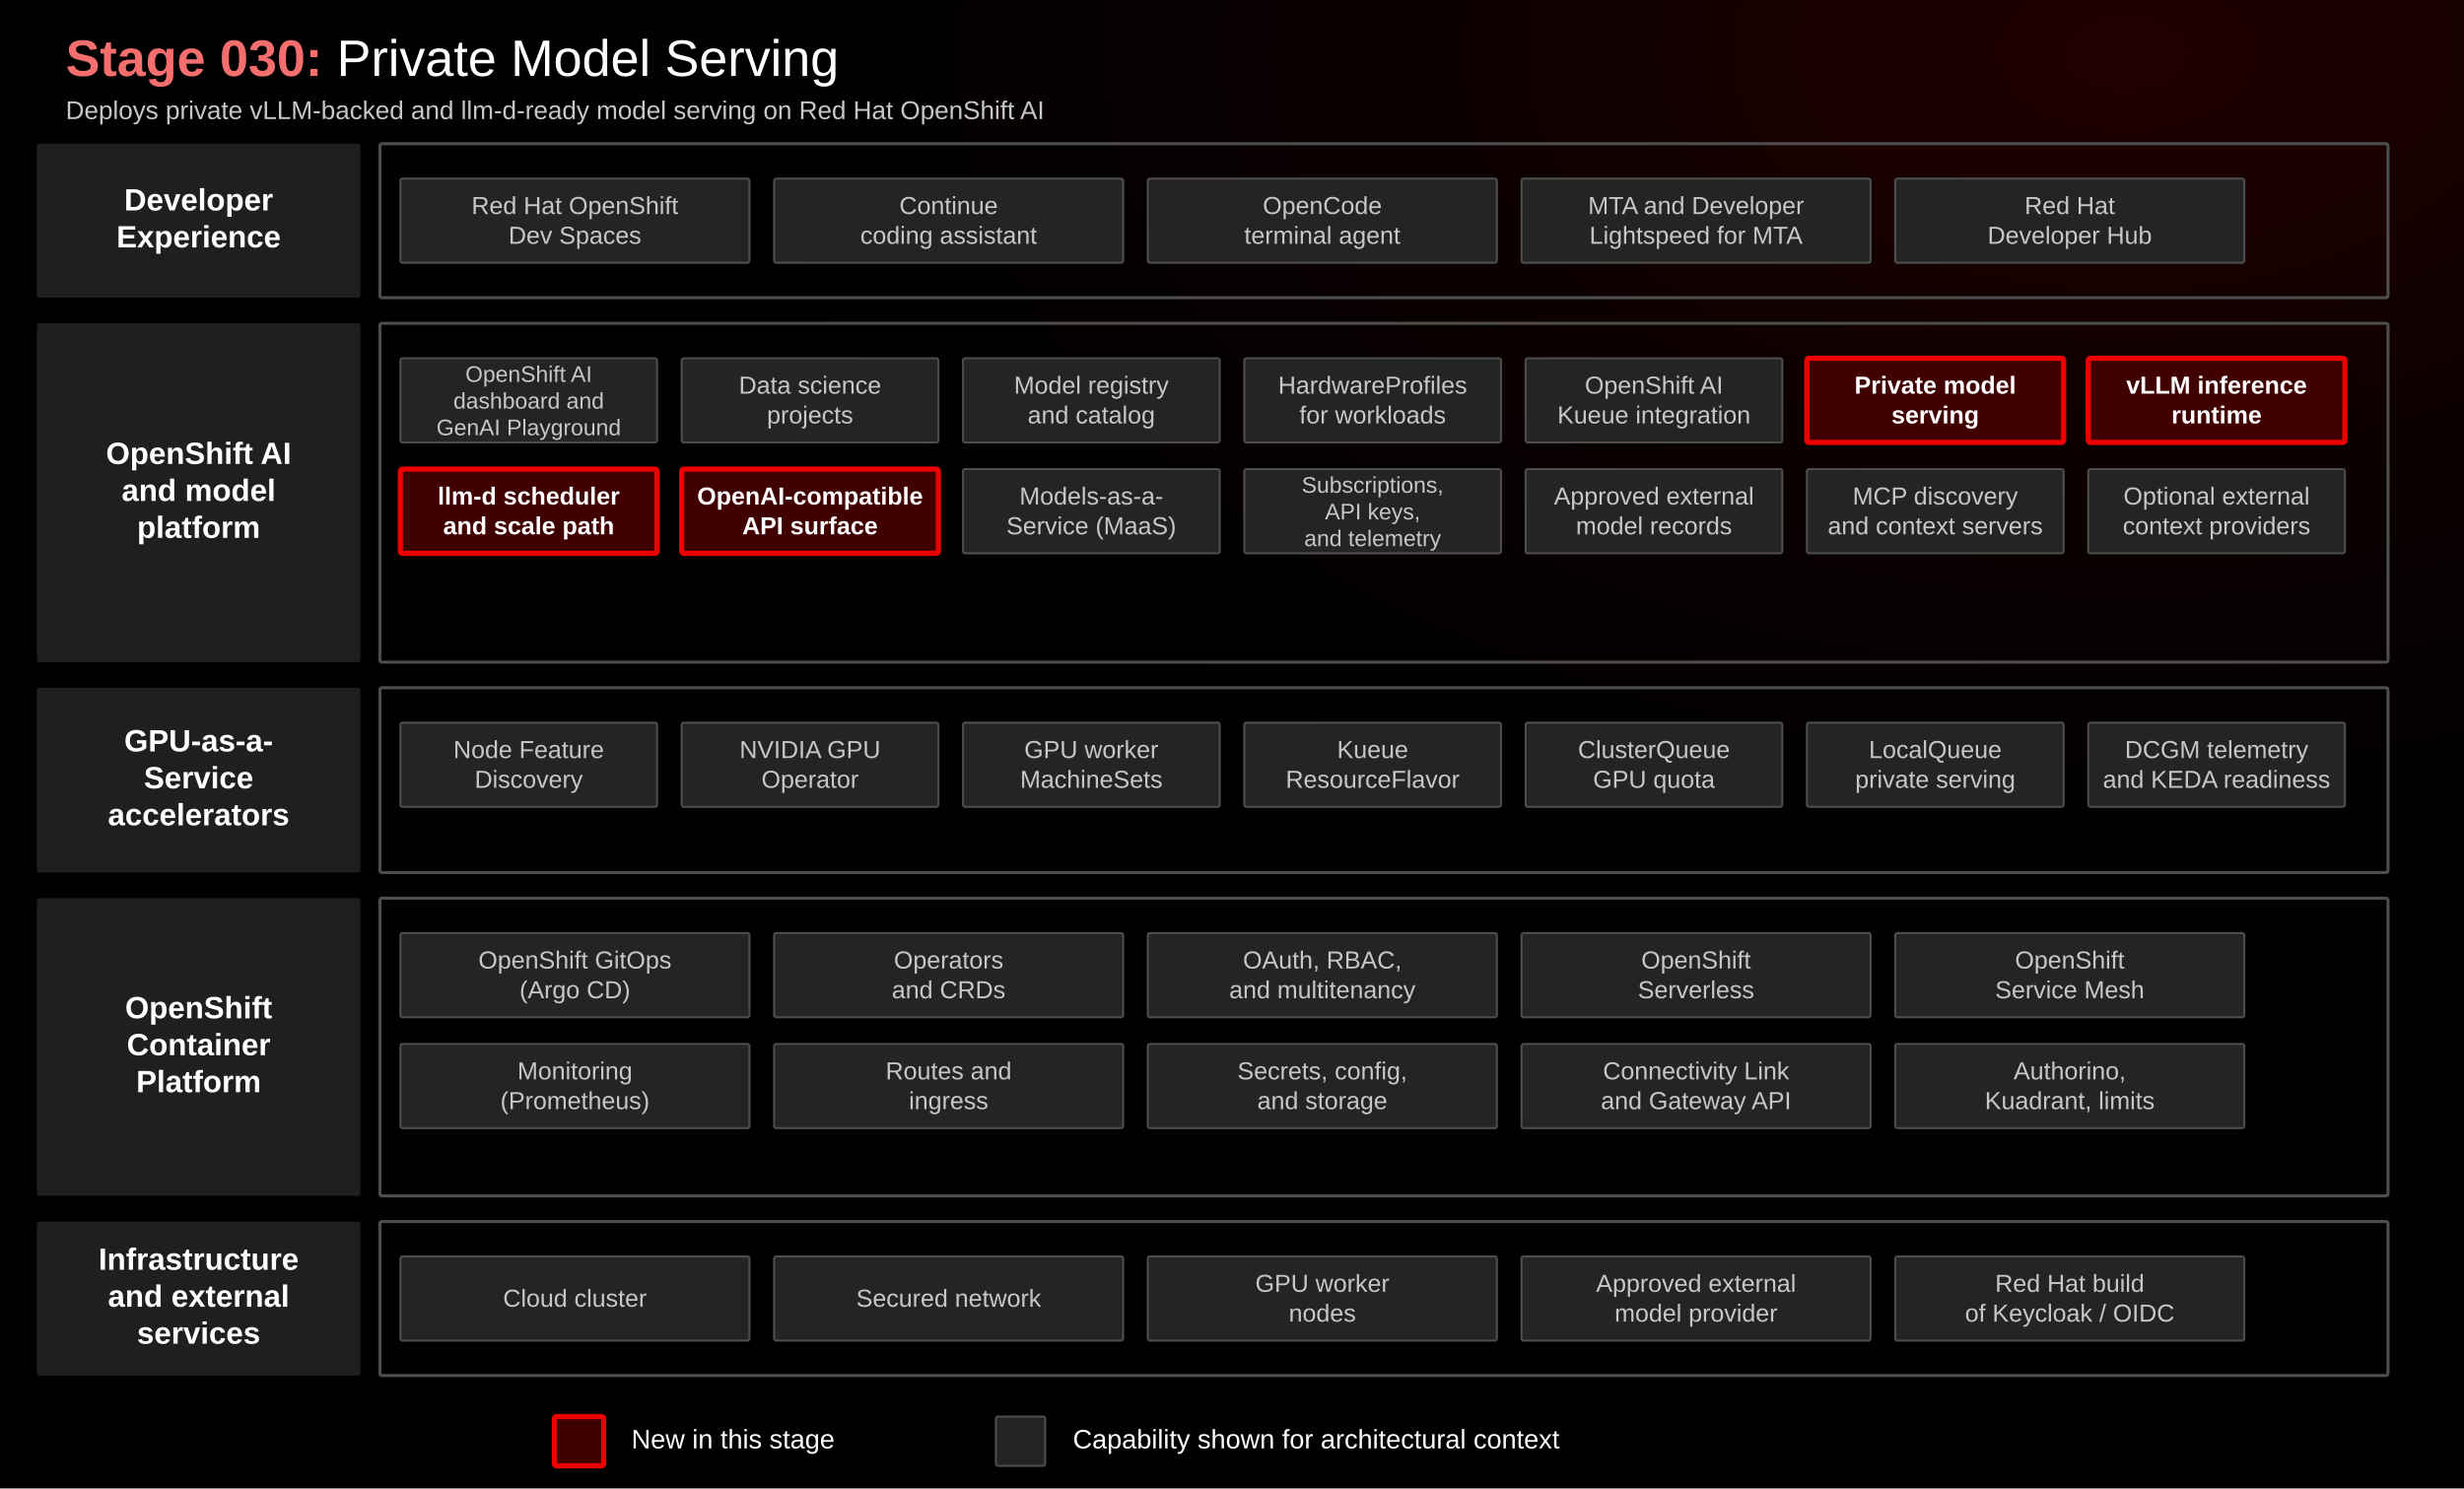
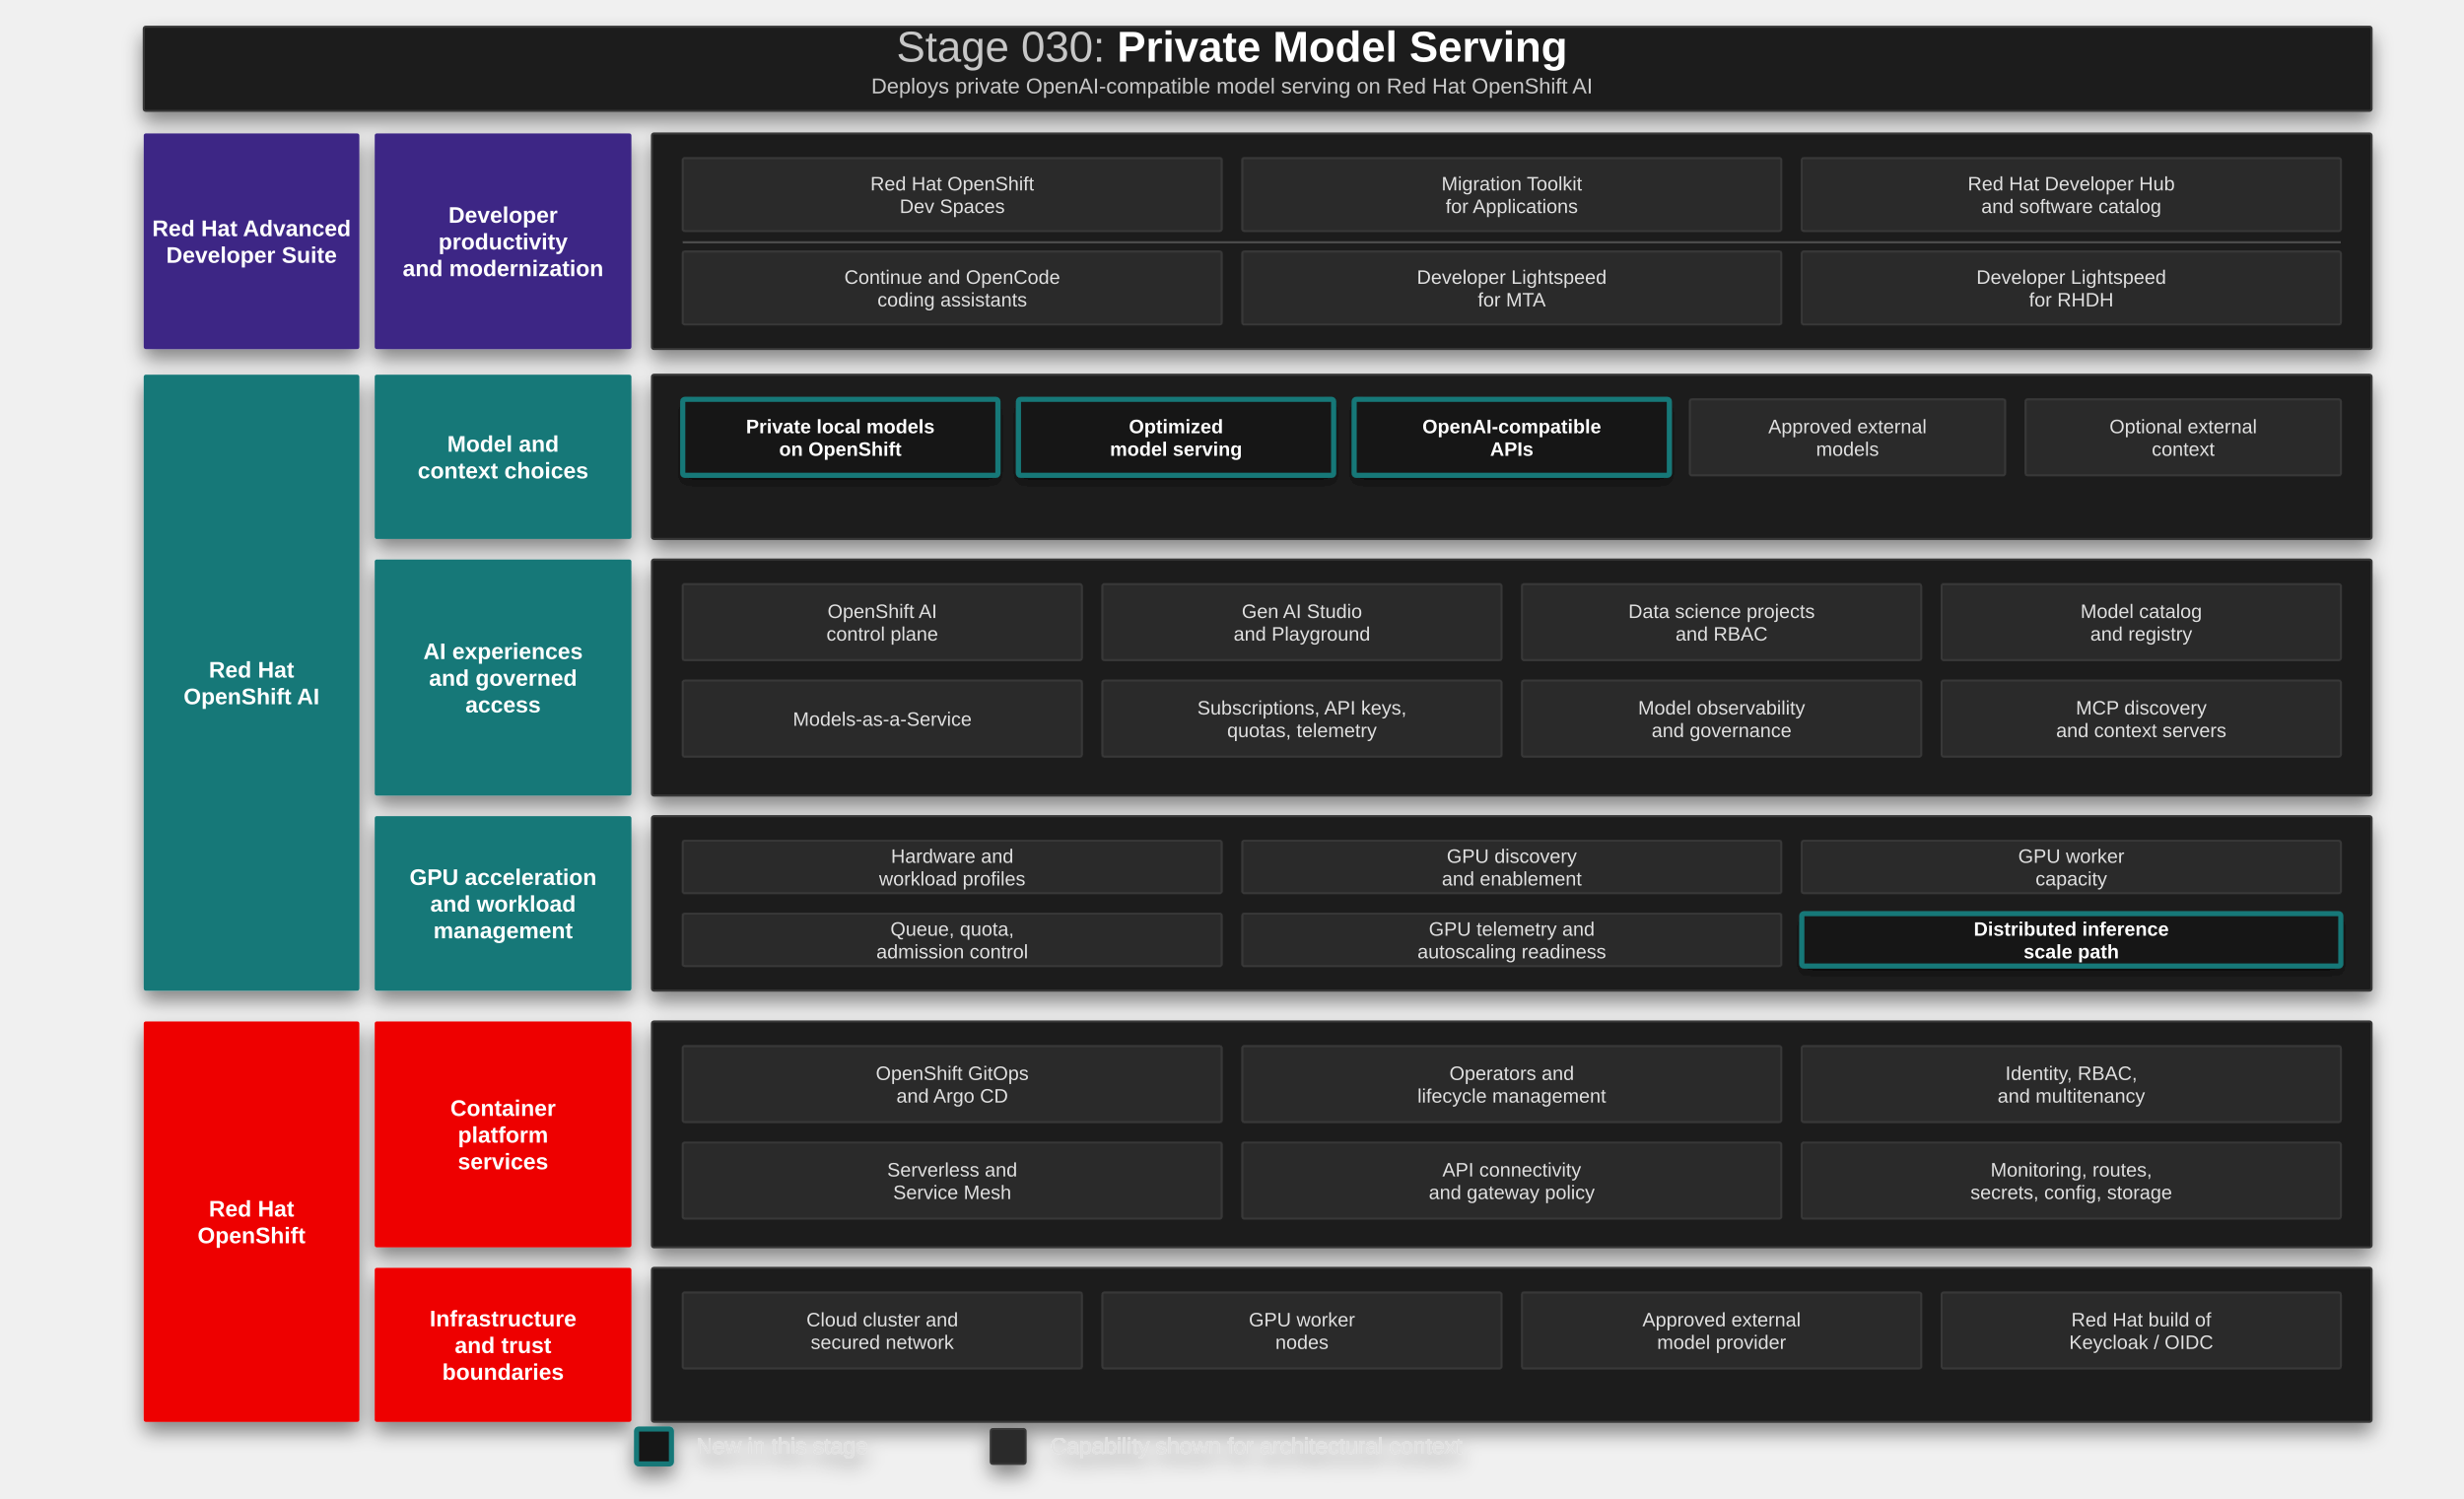
- <svg xmlns="http://www.w3.org/2000/svg" width="2400" height="1450" viewBox="0 0 2400 1450" role="img" aria-labelledby="title desc">
-   <style>.display{font-family:'Red Hat Display','Arial',sans-serif}.body{font-family:'Red Hat Text','Arial',sans-serif}.mono{font-family:'Red Hat Mono','Consolas',monospace}</style>
+ <svg xmlns="http://www.w3.org/2000/svg" width="2400" height="1460" viewBox="0 0 2400 1460" role="img" aria-labelledby="title desc">
+   <style>.display{font-family:'Red Hat Display','Arial',sans-serif}.body{font-family:'Red Hat Text','Arial',sans-serif}</style>
  <defs>
-     <radialGradient id="glow" cx="86%" cy="4%" r="70%">
-       <stop offset="0" stop-color="#ee0000" stop-opacity="0.14" />
-       <stop offset="0.46" stop-color="#ee0000" stop-opacity="0.04" />
-       <stop offset="1" stop-color="#000000" stop-opacity="0" />
-     </radialGradient>
    <filter id="lift" x="-20%" y="-20%" width="140%" height="140%">
-       <feDropShadow dx="0" dy="5" stdDeviation="5" flood-color="#000" flood-opacity="0.5" />
+       <feDropShadow dx="0" dy="6" stdDeviation="5" flood-color="#000" flood-opacity="0.55" />
+     </filter>
+     <filter id="panelShadow" x="-8%" y="-8%" width="116%" height="116%">
+       <feDropShadow dx="0" dy="10" stdDeviation="9" flood-color="#000" flood-opacity="0.45" />
    </filter>
  </defs>
-   <rect width="2400" height="1450" fill="#000000" />
-   <rect width="2400" height="1450" fill="url(#glow)" />
-   <text x="64" y="74" class="display" font-size="50" fill="#ffffff" font-weight="400">
-     <tspan fill="#f56e6e" font-weight="700">Stage 030:</tspan> Private Model Serving</text>
-   <text x="64" y="116" class="body" font-size="25" fill="#c7c7c7">Deploys private vLLM-backed and llm-d-ready model serving on Red Hat OpenShift AI</text>
-   <rect x="36" y="140" width="315" height="150" rx="2" fill="#1f1f1f" />
-   <text x="193.5" y="205" class="body" font-size="30" fill="#ffffff" font-weight="700" text-anchor="middle">Developer</text>
-   <text x="193.5" y="241" class="body" font-size="30" fill="#ffffff" font-weight="700" text-anchor="middle">Experience</text>
-   <rect x="370" y="140" width="1956" height="150" rx="2" fill="none" stroke="#4d4d4d" stroke-width="3" />
-   <g>
-     <rect x="390" y="174" width="340" height="82" rx="2" fill="#242424" stroke="#4d4d4d" stroke-width="2" />
-     <text x="560" y="208.5" class="body" font-size="24" fill="#c7c7c7" font-weight="400" text-anchor="middle">Red Hat OpenShift</text>
-     <text x="560" y="237.5" class="body" font-size="24" fill="#c7c7c7" font-weight="400" text-anchor="middle">Dev Spaces</text>
-   </g>
-   <g>
-     <rect x="754" y="174" width="340" height="82" rx="2" fill="#242424" stroke="#4d4d4d" stroke-width="2" />
-     <text x="924" y="208.5" class="body" font-size="24" fill="#c7c7c7" font-weight="400" text-anchor="middle">Continue</text>
-     <text x="924" y="237.5" class="body" font-size="24" fill="#c7c7c7" font-weight="400" text-anchor="middle">coding assistant</text>
-   </g>
-   <g>
-     <rect x="1118" y="174" width="340" height="82" rx="2" fill="#242424" stroke="#4d4d4d" stroke-width="2" />
-     <text x="1288" y="208.5" class="body" font-size="24" fill="#c7c7c7" font-weight="400" text-anchor="middle">OpenCode</text>
-     <text x="1288" y="237.5" class="body" font-size="24" fill="#c7c7c7" font-weight="400" text-anchor="middle">terminal agent</text>
-   </g>
-   <g>
-     <rect x="1482" y="174" width="340" height="82" rx="2" fill="#242424" stroke="#4d4d4d" stroke-width="2" />
-     <text x="1652" y="208.5" class="body" font-size="24" fill="#c7c7c7" font-weight="400" text-anchor="middle">MTA and Developer</text>
-     <text x="1652" y="237.5" class="body" font-size="24" fill="#c7c7c7" font-weight="400" text-anchor="middle">Lightspeed for MTA</text>
-   </g>
-   <g>
-     <rect x="1846" y="174" width="340" height="82" rx="2" fill="#242424" stroke="#4d4d4d" stroke-width="2" />
-     <text x="2016" y="208.5" class="body" font-size="24" fill="#c7c7c7" font-weight="400" text-anchor="middle">Red Hat</text>
-     <text x="2016" y="237.5" class="body" font-size="24" fill="#c7c7c7" font-weight="400" text-anchor="middle">Developer Hub</text>
-   </g>
-   <rect x="36" y="315" width="315" height="330" rx="2" fill="#1f1f1f" />
-   <text x="193.5" y="452" class="body" font-size="30" fill="#ffffff" font-weight="700" text-anchor="middle">OpenShift AI</text>
-   <text x="193.5" y="488" class="body" font-size="30" fill="#ffffff" font-weight="700" text-anchor="middle">and model</text>
-   <text x="193.5" y="524" class="body" font-size="30" fill="#ffffff" font-weight="700" text-anchor="middle">platform</text>
-   <rect x="370" y="315" width="1956" height="330" rx="2" fill="none" stroke="#4d4d4d" stroke-width="3" />
-   <g>
-     <rect x="390" y="349" width="250" height="82" rx="2" fill="#242424" stroke="#4d4d4d" stroke-width="2" />
-     <text x="515" y="372" class="body" font-size="22" fill="#c7c7c7" font-weight="400" text-anchor="middle">OpenShift AI</text>
-     <text x="515" y="398" class="body" font-size="22" fill="#c7c7c7" font-weight="400" text-anchor="middle">dashboard and</text>
-     <text x="515" y="424" class="body" font-size="22" fill="#c7c7c7" font-weight="400" text-anchor="middle">GenAI Playground</text>
-   </g>
-   <g>
-     <rect x="664" y="349" width="250" height="82" rx="2" fill="#242424" stroke="#4d4d4d" stroke-width="2" />
-     <text x="789" y="383.5" class="body" font-size="24" fill="#c7c7c7" font-weight="400" text-anchor="middle">Data science</text>
-     <text x="789" y="412.5" class="body" font-size="24" fill="#c7c7c7" font-weight="400" text-anchor="middle">projects</text>
-   </g>
-   <g>
-     <rect x="938" y="349" width="250" height="82" rx="2" fill="#242424" stroke="#4d4d4d" stroke-width="2" />
-     <text x="1063" y="383.5" class="body" font-size="24" fill="#c7c7c7" font-weight="400" text-anchor="middle">Model registry</text>
-     <text x="1063" y="412.5" class="body" font-size="24" fill="#c7c7c7" font-weight="400" text-anchor="middle">and catalog</text>
-   </g>
-   <g>
-     <rect x="1212" y="349" width="250" height="82" rx="2" fill="#242424" stroke="#4d4d4d" stroke-width="2" />
-     <text x="1337" y="383.5" class="body" font-size="24" fill="#c7c7c7" font-weight="400" text-anchor="middle">HardwareProfiles</text>
-     <text x="1337" y="412.5" class="body" font-size="24" fill="#c7c7c7" font-weight="400" text-anchor="middle">for workloads</text>
-   </g>
-   <g>
-     <rect x="1486" y="349" width="250" height="82" rx="2" fill="#242424" stroke="#4d4d4d" stroke-width="2" />
-     <text x="1611" y="383.5" class="body" font-size="24" fill="#c7c7c7" font-weight="400" text-anchor="middle">OpenShift AI</text>
-     <text x="1611" y="412.5" class="body" font-size="24" fill="#c7c7c7" font-weight="400" text-anchor="middle">Kueue integration</text>
-   </g>
-   <g filter="url(#lift)">
-     <rect x="1760" y="349" width="250" height="82" rx="2" fill="#3f0000" stroke="#ee0000" stroke-width="5" />
-     <text x="1885" y="383.5" class="body" font-size="24" fill="#ffffff" font-weight="700" text-anchor="middle">Private model</text>
-     <text x="1885" y="412.5" class="body" font-size="24" fill="#ffffff" font-weight="700" text-anchor="middle">serving</text>
-   </g>
-   <g filter="url(#lift)">
-     <rect x="2034" y="349" width="250" height="82" rx="2" fill="#3f0000" stroke="#ee0000" stroke-width="5" />
-     <text x="2159" y="383.5" class="body" font-size="24" fill="#ffffff" font-weight="700" text-anchor="middle">vLLM inference</text>
-     <text x="2159" y="412.5" class="body" font-size="24" fill="#ffffff" font-weight="700" text-anchor="middle">runtime</text>
-   </g>
-   <g filter="url(#lift)">
-     <rect x="390" y="457" width="250" height="82" rx="2" fill="#3f0000" stroke="#ee0000" stroke-width="5" />
-     <text x="515" y="491.5" class="body" font-size="24" fill="#ffffff" font-weight="700" text-anchor="middle">llm-d scheduler</text>
-     <text x="515" y="520.5" class="body" font-size="24" fill="#ffffff" font-weight="700" text-anchor="middle">and scale path</text>
-   </g>
-   <g filter="url(#lift)">
-     <rect x="664" y="457" width="250" height="82" rx="2" fill="#3f0000" stroke="#ee0000" stroke-width="5" />
-     <text x="789" y="491.5" class="body" font-size="24" fill="#ffffff" font-weight="700" text-anchor="middle">OpenAI-compatible</text>
-     <text x="789" y="520.5" class="body" font-size="24" fill="#ffffff" font-weight="700" text-anchor="middle">API surface</text>
-   </g>
-   <g>
-     <rect x="938" y="457" width="250" height="82" rx="2" fill="#242424" stroke="#4d4d4d" stroke-width="2" />
-     <text x="1063" y="491.5" class="body" font-size="24" fill="#c7c7c7" font-weight="400" text-anchor="middle">Models-as-a-</text>
-     <text x="1063" y="520.5" class="body" font-size="24" fill="#c7c7c7" font-weight="400" text-anchor="middle">Service (MaaS)</text>
-   </g>
-   <g>
-     <rect x="1212" y="457" width="250" height="82" rx="2" fill="#242424" stroke="#4d4d4d" stroke-width="2" />
-     <text x="1337" y="480" class="body" font-size="22" fill="#c7c7c7" font-weight="400" text-anchor="middle">Subscriptions,</text>
-     <text x="1337" y="506" class="body" font-size="22" fill="#c7c7c7" font-weight="400" text-anchor="middle">API keys,</text>
-     <text x="1337" y="532" class="body" font-size="22" fill="#c7c7c7" font-weight="400" text-anchor="middle">and telemetry</text>
-   </g>
-   <g>
-     <rect x="1486" y="457" width="250" height="82" rx="2" fill="#242424" stroke="#4d4d4d" stroke-width="2" />
-     <text x="1611" y="491.5" class="body" font-size="24" fill="#c7c7c7" font-weight="400" text-anchor="middle">Approved external</text>
-     <text x="1611" y="520.5" class="body" font-size="24" fill="#c7c7c7" font-weight="400" text-anchor="middle">model records</text>
-   </g>
-   <g>
-     <rect x="1760" y="457" width="250" height="82" rx="2" fill="#242424" stroke="#4d4d4d" stroke-width="2" />
-     <text x="1885" y="491.5" class="body" font-size="24" fill="#c7c7c7" font-weight="400" text-anchor="middle">MCP discovery</text>
-     <text x="1885" y="520.5" class="body" font-size="24" fill="#c7c7c7" font-weight="400" text-anchor="middle">and context servers</text>
-   </g>
-   <g>
-     <rect x="2034" y="457" width="250" height="82" rx="2" fill="#242424" stroke="#4d4d4d" stroke-width="2" />
-     <text x="2159" y="491.5" class="body" font-size="24" fill="#c7c7c7" font-weight="400" text-anchor="middle">Optional external</text>
-     <text x="2159" y="520.5" class="body" font-size="24" fill="#c7c7c7" font-weight="400" text-anchor="middle">context providers</text>
-   </g>
-   <rect x="36" y="670" width="315" height="180" rx="2" fill="#1f1f1f" />
-   <text x="193.5" y="732" class="body" font-size="30" fill="#ffffff" font-weight="700" text-anchor="middle">GPU-as-a-</text>
-   <text x="193.5" y="768" class="body" font-size="30" fill="#ffffff" font-weight="700" text-anchor="middle">Service</text>
-   <text x="193.5" y="804" class="body" font-size="30" fill="#ffffff" font-weight="700" text-anchor="middle">accelerators</text>
-   <rect x="370" y="670" width="1956" height="180" rx="2" fill="none" stroke="#4d4d4d" stroke-width="3" />
-   <g>
-     <rect x="390" y="704" width="250" height="82" rx="2" fill="#242424" stroke="#4d4d4d" stroke-width="2" />
-     <text x="515" y="738.5" class="body" font-size="24" fill="#c7c7c7" font-weight="400" text-anchor="middle">Node Feature</text>
-     <text x="515" y="767.5" class="body" font-size="24" fill="#c7c7c7" font-weight="400" text-anchor="middle">Discovery</text>
-   </g>
-   <g>
-     <rect x="664" y="704" width="250" height="82" rx="2" fill="#242424" stroke="#4d4d4d" stroke-width="2" />
-     <text x="789" y="738.5" class="body" font-size="24" fill="#c7c7c7" font-weight="400" text-anchor="middle">NVIDIA GPU</text>
-     <text x="789" y="767.5" class="body" font-size="24" fill="#c7c7c7" font-weight="400" text-anchor="middle">Operator</text>
-   </g>
-   <g>
-     <rect x="938" y="704" width="250" height="82" rx="2" fill="#242424" stroke="#4d4d4d" stroke-width="2" />
-     <text x="1063" y="738.5" class="body" font-size="24" fill="#c7c7c7" font-weight="400" text-anchor="middle">GPU worker</text>
-     <text x="1063" y="767.5" class="body" font-size="24" fill="#c7c7c7" font-weight="400" text-anchor="middle">MachineSets</text>
-   </g>
-   <g>
-     <rect x="1212" y="704" width="250" height="82" rx="2" fill="#242424" stroke="#4d4d4d" stroke-width="2" />
-     <text x="1337" y="738.5" class="body" font-size="24" fill="#c7c7c7" font-weight="400" text-anchor="middle">Kueue</text>
-     <text x="1337" y="767.5" class="body" font-size="24" fill="#c7c7c7" font-weight="400" text-anchor="middle">ResourceFlavor</text>
-   </g>
-   <g>
-     <rect x="1486" y="704" width="250" height="82" rx="2" fill="#242424" stroke="#4d4d4d" stroke-width="2" />
-     <text x="1611" y="738.5" class="body" font-size="24" fill="#c7c7c7" font-weight="400" text-anchor="middle">ClusterQueue</text>
-     <text x="1611" y="767.5" class="body" font-size="24" fill="#c7c7c7" font-weight="400" text-anchor="middle">GPU quota</text>
-   </g>
-   <g>
-     <rect x="1760" y="704" width="250" height="82" rx="2" fill="#242424" stroke="#4d4d4d" stroke-width="2" />
-     <text x="1885" y="738.5" class="body" font-size="24" fill="#c7c7c7" font-weight="400" text-anchor="middle">LocalQueue</text>
-     <text x="1885" y="767.5" class="body" font-size="24" fill="#c7c7c7" font-weight="400" text-anchor="middle">private serving</text>
-   </g>
-   <g>
-     <rect x="2034" y="704" width="250" height="82" rx="2" fill="#242424" stroke="#4d4d4d" stroke-width="2" />
-     <text x="2159" y="738.5" class="body" font-size="24" fill="#c7c7c7" font-weight="400" text-anchor="middle">DCGM telemetry</text>
-     <text x="2159" y="767.5" class="body" font-size="24" fill="#c7c7c7" font-weight="400" text-anchor="middle">and KEDA readiness</text>
-   </g>
-   <rect x="36" y="875" width="315" height="290" rx="2" fill="#1f1f1f" />
-   <text x="193.5" y="992" class="body" font-size="30" fill="#ffffff" font-weight="700" text-anchor="middle">OpenShift</text>
-   <text x="193.5" y="1028" class="body" font-size="30" fill="#ffffff" font-weight="700" text-anchor="middle">Container</text>
-   <text x="193.5" y="1064" class="body" font-size="30" fill="#ffffff" font-weight="700" text-anchor="middle">Platform</text>
-   <rect x="370" y="875" width="1956" height="290" rx="2" fill="none" stroke="#4d4d4d" stroke-width="3" />
-   <g>
-     <rect x="390" y="909" width="340" height="82" rx="2" fill="#242424" stroke="#4d4d4d" stroke-width="2" />
-     <text x="560" y="943.5" class="body" font-size="24" fill="#c7c7c7" font-weight="400" text-anchor="middle">OpenShift GitOps</text>
-     <text x="560" y="972.5" class="body" font-size="24" fill="#c7c7c7" font-weight="400" text-anchor="middle">(Argo CD)</text>
-   </g>
-   <g>
-     <rect x="754" y="909" width="340" height="82" rx="2" fill="#242424" stroke="#4d4d4d" stroke-width="2" />
-     <text x="924" y="943.5" class="body" font-size="24" fill="#c7c7c7" font-weight="400" text-anchor="middle">Operators</text>
-     <text x="924" y="972.5" class="body" font-size="24" fill="#c7c7c7" font-weight="400" text-anchor="middle">and CRDs</text>
-   </g>
-   <g>
-     <rect x="1118" y="909" width="340" height="82" rx="2" fill="#242424" stroke="#4d4d4d" stroke-width="2" />
-     <text x="1288" y="943.5" class="body" font-size="24" fill="#c7c7c7" font-weight="400" text-anchor="middle">OAuth, RBAC,</text>
-     <text x="1288" y="972.5" class="body" font-size="24" fill="#c7c7c7" font-weight="400" text-anchor="middle">and multitenancy</text>
-   </g>
-   <g>
-     <rect x="1482" y="909" width="340" height="82" rx="2" fill="#242424" stroke="#4d4d4d" stroke-width="2" />
-     <text x="1652" y="943.5" class="body" font-size="24" fill="#c7c7c7" font-weight="400" text-anchor="middle">OpenShift</text>
-     <text x="1652" y="972.5" class="body" font-size="24" fill="#c7c7c7" font-weight="400" text-anchor="middle">Serverless</text>
-   </g>
-   <g>
-     <rect x="1846" y="909" width="340" height="82" rx="2" fill="#242424" stroke="#4d4d4d" stroke-width="2" />
-     <text x="2016" y="943.5" class="body" font-size="24" fill="#c7c7c7" font-weight="400" text-anchor="middle">OpenShift</text>
-     <text x="2016" y="972.5" class="body" font-size="24" fill="#c7c7c7" font-weight="400" text-anchor="middle">Service Mesh</text>
-   </g>
-   <g>
-     <rect x="390" y="1017" width="340" height="82" rx="2" fill="#242424" stroke="#4d4d4d" stroke-width="2" />
-     <text x="560" y="1051.5" class="body" font-size="24" fill="#c7c7c7" font-weight="400" text-anchor="middle">Monitoring</text>
-     <text x="560" y="1080.5" class="body" font-size="24" fill="#c7c7c7" font-weight="400" text-anchor="middle">(Prometheus)</text>
-   </g>
-   <g>
-     <rect x="754" y="1017" width="340" height="82" rx="2" fill="#242424" stroke="#4d4d4d" stroke-width="2" />
-     <text x="924" y="1051.5" class="body" font-size="24" fill="#c7c7c7" font-weight="400" text-anchor="middle">Routes and</text>
-     <text x="924" y="1080.5" class="body" font-size="24" fill="#c7c7c7" font-weight="400" text-anchor="middle">ingress</text>
-   </g>
-   <g>
-     <rect x="1118" y="1017" width="340" height="82" rx="2" fill="#242424" stroke="#4d4d4d" stroke-width="2" />
-     <text x="1288" y="1051.5" class="body" font-size="24" fill="#c7c7c7" font-weight="400" text-anchor="middle">Secrets, config,</text>
-     <text x="1288" y="1080.5" class="body" font-size="24" fill="#c7c7c7" font-weight="400" text-anchor="middle">and storage</text>
-   </g>
-   <g>
-     <rect x="1482" y="1017" width="340" height="82" rx="2" fill="#242424" stroke="#4d4d4d" stroke-width="2" />
-     <text x="1652" y="1051.5" class="body" font-size="24" fill="#c7c7c7" font-weight="400" text-anchor="middle">Connectivity Link</text>
-     <text x="1652" y="1080.5" class="body" font-size="24" fill="#c7c7c7" font-weight="400" text-anchor="middle">and Gateway API</text>
-   </g>
-   <g>
-     <rect x="1846" y="1017" width="340" height="82" rx="2" fill="#242424" stroke="#4d4d4d" stroke-width="2" />
-     <text x="2016" y="1051.5" class="body" font-size="24" fill="#c7c7c7" font-weight="400" text-anchor="middle">Authorino,</text>
-     <text x="2016" y="1080.5" class="body" font-size="24" fill="#c7c7c7" font-weight="400" text-anchor="middle">Kuadrant, limits</text>
-   </g>
-   <rect x="36" y="1190" width="315" height="150" rx="2" fill="#1f1f1f" />
-   <text x="193.5" y="1237" class="body" font-size="30" fill="#ffffff" font-weight="700" text-anchor="middle">Infrastructure</text>
-   <text x="193.5" y="1273" class="body" font-size="30" fill="#ffffff" font-weight="700" text-anchor="middle">and external</text>
-   <text x="193.5" y="1309" class="body" font-size="30" fill="#ffffff" font-weight="700" text-anchor="middle">services</text>
-   <rect x="370" y="1190" width="1956" height="150" rx="2" fill="none" stroke="#4d4d4d" stroke-width="3" />
-   <g>
-     <rect x="390" y="1224" width="340" height="82" rx="2" fill="#242424" stroke="#4d4d4d" stroke-width="2" />
-     <text x="560" y="1273" class="body" font-size="24" fill="#c7c7c7" font-weight="400" text-anchor="middle">Cloud cluster</text>
-   </g>
-   <g>
-     <rect x="754" y="1224" width="340" height="82" rx="2" fill="#242424" stroke="#4d4d4d" stroke-width="2" />
-     <text x="924" y="1273" class="body" font-size="24" fill="#c7c7c7" font-weight="400" text-anchor="middle">Secured network</text>
-   </g>
-   <g>
-     <rect x="1118" y="1224" width="340" height="82" rx="2" fill="#242424" stroke="#4d4d4d" stroke-width="2" />
-     <text x="1288" y="1258.5" class="body" font-size="24" fill="#c7c7c7" font-weight="400" text-anchor="middle">GPU worker</text>
-     <text x="1288" y="1287.5" class="body" font-size="24" fill="#c7c7c7" font-weight="400" text-anchor="middle">nodes</text>
-   </g>
-   <g>
-     <rect x="1482" y="1224" width="340" height="82" rx="2" fill="#242424" stroke="#4d4d4d" stroke-width="2" />
-     <text x="1652" y="1258.5" class="body" font-size="24" fill="#c7c7c7" font-weight="400" text-anchor="middle">Approved external</text>
-     <text x="1652" y="1287.5" class="body" font-size="24" fill="#c7c7c7" font-weight="400" text-anchor="middle">model provider</text>
-   </g>
-   <g>
-     <rect x="1846" y="1224" width="340" height="82" rx="2" fill="#242424" stroke="#4d4d4d" stroke-width="2" />
-     <text x="2016" y="1258.5" class="body" font-size="24" fill="#c7c7c7" font-weight="400" text-anchor="middle">Red Hat build</text>
-     <text x="2016" y="1287.5" class="body" font-size="24" fill="#c7c7c7" font-weight="400" text-anchor="middle">of Keycloak / OIDC</text>
-   </g>
-   <g>
-     <rect x="540" y="1380" width="48" height="48" rx="2" fill="#3f0000" stroke="#ee0000" stroke-width="5" />
-     <text x="615" y="1411" class="body" font-size="26" fill="#ffffff">New in this stage</text>
-     <rect x="970" y="1380" width="48" height="48" rx="2" fill="#242424" stroke="#4d4d4d" stroke-width="2" />
-     <text x="1045" y="1411" class="body" font-size="26" fill="#ffffff">Capability shown for architectural context</text>
+   <g filter="url(#panelShadow)">
+     <rect x="140" y="26" width="2170" height="82" rx="2" fill="#1f1f1f" stroke="#383838" stroke-width="2" />
+     <text x="1200" y="60" class="display" font-size="42" fill="#ffffff" font-weight="700" text-anchor="middle">
+       <tspan fill="#c7c7c7" font-weight="500">Stage 030:</tspan> Private Model Serving</text>
+     <text x="1200" y="91" class="body" font-size="21" fill="#c7c7c7" text-anchor="middle">Deploys private OpenAI-compatible model serving on Red Hat OpenShift AI</text>
+     <rect x="140" y="130" width="210" height="210" rx="2" fill="#3d2785" stroke="#3d2785" stroke-width="0" />
+     <text x="245" y="230" class="body" font-size="22" fill="#ffffff" font-weight="700" text-anchor="middle">Red Hat Advanced</text>
+     <text x="245" y="256" class="body" font-size="22" fill="#ffffff" font-weight="700" text-anchor="middle">Developer Suite</text>
+     <rect x="140" y="365" width="210" height="600" rx="2" fill="#147878" stroke="#147878" stroke-width="0" />
+     <text x="245" y="660" class="body" font-size="22" fill="#ffffff" font-weight="700" text-anchor="middle">Red Hat</text>
+     <text x="245" y="686" class="body" font-size="22" fill="#ffffff" font-weight="700" text-anchor="middle">OpenShift AI</text>
+     <rect x="140" y="995" width="210" height="390" rx="2" fill="#ee0000" stroke="#ee0000" stroke-width="0" />
+     <text x="245" y="1185" class="body" font-size="22" fill="#ffffff" font-weight="700" text-anchor="middle">Red Hat</text>
+     <text x="245" y="1211" class="body" font-size="22" fill="#ffffff" font-weight="700" text-anchor="middle">OpenShift</text>
+     <rect x="365" y="130" width="250" height="210" rx="2" fill="#3d2785" stroke="#3d2785" stroke-width="0" />
+     <text x="490" y="217" class="body" font-size="22" fill="#ffffff" font-weight="700" text-anchor="middle">Developer</text>
+     <text x="490" y="243" class="body" font-size="22" fill="#ffffff" font-weight="700" text-anchor="middle">productivity</text>
+     <text x="490" y="269" class="body" font-size="22" fill="#ffffff" font-weight="700" text-anchor="middle">and modernization</text>
+     <rect x="635" y="130" width="1675" height="210" rx="2" fill="#1f1f1f" stroke="#383838" stroke-width="2" />
+     <g>
+       <rect x="665" y="154" width="525" height="71" rx="2" fill="#292929" stroke="#383838" stroke-width="2" />
+       <text x="927.5" y="185.5" class="body" font-size="19" fill="#e0e0e0" font-weight="450" text-anchor="middle">Red Hat OpenShift</text>
+       <text x="927.5" y="207.5" class="body" font-size="19" fill="#e0e0e0" font-weight="450" text-anchor="middle">Dev Spaces</text>
+     </g>
+     <g>
+       <rect x="1210" y="154" width="525" height="71" rx="2" fill="#292929" stroke="#383838" stroke-width="2" />
+       <text x="1472.5" y="185.5" class="body" font-size="19" fill="#e0e0e0" font-weight="450" text-anchor="middle">Migration Toolkit</text>
+       <text x="1472.5" y="207.5" class="body" font-size="19" fill="#e0e0e0" font-weight="450" text-anchor="middle">for Applications</text>
+     </g>
+     <g>
+       <rect x="1755" y="154" width="525" height="71" rx="2" fill="#292929" stroke="#383838" stroke-width="2" />
+       <text x="2017.5" y="185.5" class="body" font-size="19" fill="#e0e0e0" font-weight="450" text-anchor="middle">Red Hat Developer Hub</text>
+       <text x="2017.5" y="207.5" class="body" font-size="19" fill="#e0e0e0" font-weight="450" text-anchor="middle">and software catalog</text>
+     </g>
+     <g>
+       <rect x="665" y="245" width="525" height="71" rx="2" fill="#292929" stroke="#383838" stroke-width="2" />
+       <text x="927.5" y="276.5" class="body" font-size="19" fill="#e0e0e0" font-weight="450" text-anchor="middle">Continue and OpenCode</text>
+       <text x="927.5" y="298.5" class="body" font-size="19" fill="#e0e0e0" font-weight="450" text-anchor="middle">coding assistants</text>
+     </g>
+     <g>
+       <rect x="1210" y="245" width="525" height="71" rx="2" fill="#292929" stroke="#383838" stroke-width="2" />
+       <text x="1472.5" y="276.5" class="body" font-size="19" fill="#e0e0e0" font-weight="450" text-anchor="middle">Developer Lightspeed</text>
+       <text x="1472.5" y="298.5" class="body" font-size="19" fill="#e0e0e0" font-weight="450" text-anchor="middle">for MTA</text>
+     </g>
+     <g>
+       <rect x="1755" y="245" width="525" height="71" rx="2" fill="#292929" stroke="#383838" stroke-width="2" />
+       <text x="2017.5" y="276.5" class="body" font-size="19" fill="#e0e0e0" font-weight="450" text-anchor="middle">Developer Lightspeed</text>
+       <text x="2017.5" y="298.5" class="body" font-size="19" fill="#e0e0e0" font-weight="450" text-anchor="middle">for RHDH</text>
+     </g>
+     <line x1="665" y1="236" x2="2280" y2="236" stroke="#4d4d4d" stroke-width="2" />
+     <rect x="365" y="365" width="250" height="160" rx="2" fill="#147878" stroke="#147878" stroke-width="0" />
+     <text x="490" y="440" class="body" font-size="22" fill="#ffffff" font-weight="700" text-anchor="middle">Model and</text>
+     <text x="490" y="466" class="body" font-size="22" fill="#ffffff" font-weight="700" text-anchor="middle">context choices</text>
+     <rect x="635" y="365" width="1675" height="160" rx="2" fill="#1f1f1f" stroke="#383838" stroke-width="2" />
+     <g filter="url(#lift)">
+       <rect x="665" y="389" width="307" height="74" rx="2" fill="#151515" stroke="#147878" stroke-width="5" />
+       <text x="818.5" y="422" class="body" font-size="19" fill="#ffffff" font-weight="700" text-anchor="middle">Private local models</text>
+       <text x="818.5" y="444" class="body" font-size="19" fill="#ffffff" font-weight="700" text-anchor="middle">on OpenShift</text>
+     </g>
+     <g filter="url(#lift)">
+       <rect x="992" y="389" width="307" height="74" rx="2" fill="#151515" stroke="#147878" stroke-width="5" />
+       <text x="1145.5" y="422" class="body" font-size="19" fill="#ffffff" font-weight="700" text-anchor="middle">Optimized</text>
+       <text x="1145.5" y="444" class="body" font-size="19" fill="#ffffff" font-weight="700" text-anchor="middle">model serving</text>
+     </g>
+     <g filter="url(#lift)">
+       <rect x="1319" y="389" width="307" height="74" rx="2" fill="#151515" stroke="#147878" stroke-width="5" />
+       <text x="1472.5" y="422" class="body" font-size="19" fill="#ffffff" font-weight="700" text-anchor="middle">OpenAI-compatible</text>
+       <text x="1472.5" y="444" class="body" font-size="19" fill="#ffffff" font-weight="700" text-anchor="middle">APIs</text>
+     </g>
+     <g>
+       <rect x="1646" y="389" width="307" height="74" rx="2" fill="#292929" stroke="#383838" stroke-width="2" />
+       <text x="1799.5" y="422" class="body" font-size="19" fill="#e0e0e0" font-weight="450" text-anchor="middle">Approved external</text>
+       <text x="1799.5" y="444" class="body" font-size="19" fill="#e0e0e0" font-weight="450" text-anchor="middle">models</text>
+     </g>
+     <g>
+       <rect x="1973" y="389" width="307" height="74" rx="2" fill="#292929" stroke="#383838" stroke-width="2" />
+       <text x="2126.5" y="422" class="body" font-size="19" fill="#e0e0e0" font-weight="450" text-anchor="middle">Optional external</text>
+       <text x="2126.5" y="444" class="body" font-size="19" fill="#e0e0e0" font-weight="450" text-anchor="middle">context</text>
+     </g>
+     <rect x="365" y="545" width="250" height="230" rx="2" fill="#147878" stroke="#147878" stroke-width="0" />
+     <text x="490" y="642" class="body" font-size="22" fill="#ffffff" font-weight="700" text-anchor="middle">AI experiences</text>
+     <text x="490" y="668" class="body" font-size="22" fill="#ffffff" font-weight="700" text-anchor="middle">and governed</text>
+     <text x="490" y="694" class="body" font-size="22" fill="#ffffff" font-weight="700" text-anchor="middle">access</text>
+     <rect x="635" y="545" width="1675" height="230" rx="2" fill="#1f1f1f" stroke="#383838" stroke-width="2" />
+     <g>
+       <rect x="665" y="569" width="388.75" height="74" rx="2" fill="#292929" stroke="#383838" stroke-width="2" />
+       <text x="859.375" y="602" class="body" font-size="19" fill="#e0e0e0" font-weight="450" text-anchor="middle">OpenShift AI</text>
+       <text x="859.375" y="624" class="body" font-size="19" fill="#e0e0e0" font-weight="450" text-anchor="middle">control plane</text>
+     </g>
+     <g>
+       <rect x="1073.75" y="569" width="388.75" height="74" rx="2" fill="#292929" stroke="#383838" stroke-width="2" />
+       <text x="1268.125" y="602" class="body" font-size="19" fill="#e0e0e0" font-weight="450" text-anchor="middle">Gen AI Studio</text>
+       <text x="1268.125" y="624" class="body" font-size="19" fill="#e0e0e0" font-weight="450" text-anchor="middle">and Playground</text>
+     </g>
+     <g>
+       <rect x="1482.5" y="569" width="388.75" height="74" rx="2" fill="#292929" stroke="#383838" stroke-width="2" />
+       <text x="1676.875" y="602" class="body" font-size="19" fill="#e0e0e0" font-weight="450" text-anchor="middle">Data science projects</text>
+       <text x="1676.875" y="624" class="body" font-size="19" fill="#e0e0e0" font-weight="450" text-anchor="middle">and RBAC</text>
+     </g>
+     <g>
+       <rect x="1891.25" y="569" width="388.75" height="74" rx="2" fill="#292929" stroke="#383838" stroke-width="2" />
+       <text x="2085.625" y="602" class="body" font-size="19" fill="#e0e0e0" font-weight="450" text-anchor="middle">Model catalog</text>
+       <text x="2085.625" y="624" class="body" font-size="19" fill="#e0e0e0" font-weight="450" text-anchor="middle">and registry</text>
+     </g>
+     <g>
+       <rect x="665" y="663" width="388.75" height="74" rx="2" fill="#292929" stroke="#383838" stroke-width="2" />
+       <text x="859.375" y="707" class="body" font-size="19" fill="#e0e0e0" font-weight="450" text-anchor="middle">Models-as-a-Service</text>
+     </g>
+     <g>
+       <rect x="1073.75" y="663" width="388.75" height="74" rx="2" fill="#292929" stroke="#383838" stroke-width="2" />
+       <text x="1268.125" y="696" class="body" font-size="19" fill="#e0e0e0" font-weight="450" text-anchor="middle">Subscriptions, API keys,</text>
+       <text x="1268.125" y="718" class="body" font-size="19" fill="#e0e0e0" font-weight="450" text-anchor="middle">quotas, telemetry</text>
+     </g>
+     <g>
+       <rect x="1482.5" y="663" width="388.75" height="74" rx="2" fill="#292929" stroke="#383838" stroke-width="2" />
+       <text x="1676.875" y="696" class="body" font-size="19" fill="#e0e0e0" font-weight="450" text-anchor="middle">Model observability</text>
+       <text x="1676.875" y="718" class="body" font-size="19" fill="#e0e0e0" font-weight="450" text-anchor="middle">and governance</text>
+     </g>
+     <g>
+       <rect x="1891.25" y="663" width="388.75" height="74" rx="2" fill="#292929" stroke="#383838" stroke-width="2" />
+       <text x="2085.625" y="696" class="body" font-size="19" fill="#e0e0e0" font-weight="450" text-anchor="middle">MCP discovery</text>
+       <text x="2085.625" y="718" class="body" font-size="19" fill="#e0e0e0" font-weight="450" text-anchor="middle">and context servers</text>
+     </g>
+     <rect x="365" y="795" width="250" height="170" rx="2" fill="#147878" stroke="#147878" stroke-width="0" />
+     <text x="490" y="862" class="body" font-size="22" fill="#ffffff" font-weight="700" text-anchor="middle">GPU acceleration</text>
+     <text x="490" y="888" class="body" font-size="22" fill="#ffffff" font-weight="700" text-anchor="middle">and workload</text>
+     <text x="490" y="914" class="body" font-size="22" fill="#ffffff" font-weight="700" text-anchor="middle">management</text>
+     <rect x="635" y="795" width="1675" height="170" rx="2" fill="#1f1f1f" stroke="#383838" stroke-width="2" />
+     <g>
+       <rect x="665" y="819" width="525" height="51" rx="2" fill="#292929" stroke="#383838" stroke-width="2" />
+       <text x="927.5" y="840.5" class="body" font-size="19" fill="#e0e0e0" font-weight="450" text-anchor="middle">Hardware and</text>
+       <text x="927.5" y="862.5" class="body" font-size="19" fill="#e0e0e0" font-weight="450" text-anchor="middle">workload profiles</text>
+     </g>
+     <g>
+       <rect x="1210" y="819" width="525" height="51" rx="2" fill="#292929" stroke="#383838" stroke-width="2" />
+       <text x="1472.5" y="840.5" class="body" font-size="19" fill="#e0e0e0" font-weight="450" text-anchor="middle">GPU discovery</text>
+       <text x="1472.5" y="862.5" class="body" font-size="19" fill="#e0e0e0" font-weight="450" text-anchor="middle">and enablement</text>
+     </g>
+     <g>
+       <rect x="1755" y="819" width="525" height="51" rx="2" fill="#292929" stroke="#383838" stroke-width="2" />
+       <text x="2017.5" y="840.5" class="body" font-size="19" fill="#e0e0e0" font-weight="450" text-anchor="middle">GPU worker</text>
+       <text x="2017.5" y="862.5" class="body" font-size="19" fill="#e0e0e0" font-weight="450" text-anchor="middle">capacity</text>
+     </g>
+     <g>
+       <rect x="665" y="890" width="525" height="51" rx="2" fill="#292929" stroke="#383838" stroke-width="2" />
+       <text x="927.5" y="911.5" class="body" font-size="19" fill="#e0e0e0" font-weight="450" text-anchor="middle">Queue, quota,</text>
+       <text x="927.5" y="933.5" class="body" font-size="19" fill="#e0e0e0" font-weight="450" text-anchor="middle">admission control</text>
+     </g>
+     <g>
+       <rect x="1210" y="890" width="525" height="51" rx="2" fill="#292929" stroke="#383838" stroke-width="2" />
+       <text x="1472.5" y="911.5" class="body" font-size="19" fill="#e0e0e0" font-weight="450" text-anchor="middle">GPU telemetry and</text>
+       <text x="1472.5" y="933.5" class="body" font-size="19" fill="#e0e0e0" font-weight="450" text-anchor="middle">autoscaling readiness</text>
+     </g>
+     <g filter="url(#lift)">
+       <rect x="1755" y="890" width="525" height="51" rx="2" fill="#151515" stroke="#147878" stroke-width="5" />
+       <text x="2017.5" y="911.5" class="body" font-size="19" fill="#ffffff" font-weight="700" text-anchor="middle">Distributed inference</text>
+       <text x="2017.5" y="933.5" class="body" font-size="19" fill="#ffffff" font-weight="700" text-anchor="middle">scale path</text>
+     </g>
+     <rect x="365" y="995" width="250" height="220" rx="2" fill="#ee0000" stroke="#ee0000" stroke-width="0" />
+     <text x="490" y="1087" class="body" font-size="22" fill="#ffffff" font-weight="700" text-anchor="middle">Container</text>
+     <text x="490" y="1113" class="body" font-size="22" fill="#ffffff" font-weight="700" text-anchor="middle">platform</text>
+     <text x="490" y="1139" class="body" font-size="22" fill="#ffffff" font-weight="700" text-anchor="middle">services</text>
+     <rect x="635" y="995" width="1675" height="220" rx="2" fill="#1f1f1f" stroke="#383838" stroke-width="2" />
+     <g>
+       <rect x="665" y="1019" width="525" height="74" rx="2" fill="#292929" stroke="#383838" stroke-width="2" />
+       <text x="927.5" y="1052" class="body" font-size="19" fill="#e0e0e0" font-weight="450" text-anchor="middle">OpenShift GitOps</text>
+       <text x="927.5" y="1074" class="body" font-size="19" fill="#e0e0e0" font-weight="450" text-anchor="middle">and Argo CD</text>
+     </g>
+     <g>
+       <rect x="1210" y="1019" width="525" height="74" rx="2" fill="#292929" stroke="#383838" stroke-width="2" />
+       <text x="1472.5" y="1052" class="body" font-size="19" fill="#e0e0e0" font-weight="450" text-anchor="middle">Operators and</text>
+       <text x="1472.5" y="1074" class="body" font-size="19" fill="#e0e0e0" font-weight="450" text-anchor="middle">lifecycle management</text>
+     </g>
+     <g>
+       <rect x="1755" y="1019" width="525" height="74" rx="2" fill="#292929" stroke="#383838" stroke-width="2" />
+       <text x="2017.5" y="1052" class="body" font-size="19" fill="#e0e0e0" font-weight="450" text-anchor="middle">Identity, RBAC,</text>
+       <text x="2017.5" y="1074" class="body" font-size="19" fill="#e0e0e0" font-weight="450" text-anchor="middle">and multitenancy</text>
+     </g>
+     <g>
+       <rect x="665" y="1113" width="525" height="74" rx="2" fill="#292929" stroke="#383838" stroke-width="2" />
+       <text x="927.5" y="1146" class="body" font-size="19" fill="#e0e0e0" font-weight="450" text-anchor="middle">Serverless and</text>
+       <text x="927.5" y="1168" class="body" font-size="19" fill="#e0e0e0" font-weight="450" text-anchor="middle">Service Mesh</text>
+     </g>
+     <g>
+       <rect x="1210" y="1113" width="525" height="74" rx="2" fill="#292929" stroke="#383838" stroke-width="2" />
+       <text x="1472.5" y="1146" class="body" font-size="19" fill="#e0e0e0" font-weight="450" text-anchor="middle">API connectivity</text>
+       <text x="1472.5" y="1168" class="body" font-size="19" fill="#e0e0e0" font-weight="450" text-anchor="middle">and gateway policy</text>
+     </g>
+     <g>
+       <rect x="1755" y="1113" width="525" height="74" rx="2" fill="#292929" stroke="#383838" stroke-width="2" />
+       <text x="2017.5" y="1146" class="body" font-size="19" fill="#e0e0e0" font-weight="450" text-anchor="middle">Monitoring, routes,</text>
+       <text x="2017.5" y="1168" class="body" font-size="19" fill="#e0e0e0" font-weight="450" text-anchor="middle">secrets, config, storage</text>
+     </g>
+     <rect x="365" y="1235" width="250" height="150" rx="2" fill="#ee0000" stroke="#ee0000" stroke-width="0" />
+     <text x="490" y="1292" class="body" font-size="22" fill="#ffffff" font-weight="700" text-anchor="middle">Infrastructure</text>
+     <text x="490" y="1318" class="body" font-size="22" fill="#ffffff" font-weight="700" text-anchor="middle">and trust</text>
+     <text x="490" y="1344" class="body" font-size="22" fill="#ffffff" font-weight="700" text-anchor="middle">boundaries</text>
+     <rect x="635" y="1235" width="1675" height="150" rx="2" fill="#1f1f1f" stroke="#383838" stroke-width="2" />
+     <g>
+       <rect x="665" y="1259" width="388.75" height="74" rx="2" fill="#292929" stroke="#383838" stroke-width="2" />
+       <text x="859.375" y="1292" class="body" font-size="19" fill="#e0e0e0" font-weight="450" text-anchor="middle">Cloud cluster and</text>
+       <text x="859.375" y="1314" class="body" font-size="19" fill="#e0e0e0" font-weight="450" text-anchor="middle">secured network</text>
+     </g>
+     <g>
+       <rect x="1073.75" y="1259" width="388.75" height="74" rx="2" fill="#292929" stroke="#383838" stroke-width="2" />
+       <text x="1268.125" y="1292" class="body" font-size="19" fill="#e0e0e0" font-weight="450" text-anchor="middle">GPU worker</text>
+       <text x="1268.125" y="1314" class="body" font-size="19" fill="#e0e0e0" font-weight="450" text-anchor="middle">nodes</text>
+     </g>
+     <g>
+       <rect x="1482.5" y="1259" width="388.75" height="74" rx="2" fill="#292929" stroke="#383838" stroke-width="2" />
+       <text x="1676.875" y="1292" class="body" font-size="19" fill="#e0e0e0" font-weight="450" text-anchor="middle">Approved external</text>
+       <text x="1676.875" y="1314" class="body" font-size="19" fill="#e0e0e0" font-weight="450" text-anchor="middle">model provider</text>
+     </g>
+     <g>
+       <rect x="1891.25" y="1259" width="388.75" height="74" rx="2" fill="#292929" stroke="#383838" stroke-width="2" />
+       <text x="2085.625" y="1292" class="body" font-size="19" fill="#e0e0e0" font-weight="450" text-anchor="middle">Red Hat build of</text>
+       <text x="2085.625" y="1314" class="body" font-size="19" fill="#e0e0e0" font-weight="450" text-anchor="middle">Keycloak / OIDC</text>
+     </g>
+     <rect x="620" y="1392" width="34" height="34" rx="2" fill="#151515" stroke="#147878" stroke-width="5" />
+     <text x="678" y="1416" class="body" font-size="22" fill="#e0e0e0">New in this stage</text>
+     <rect x="965" y="1392" width="34" height="34" rx="2" fill="#292929" stroke="#383838" stroke-width="2" />
+     <text x="1023" y="1416" class="body" font-size="22" fill="#e0e0e0">Capability shown for architectural context</text>
  </g>
</svg>
